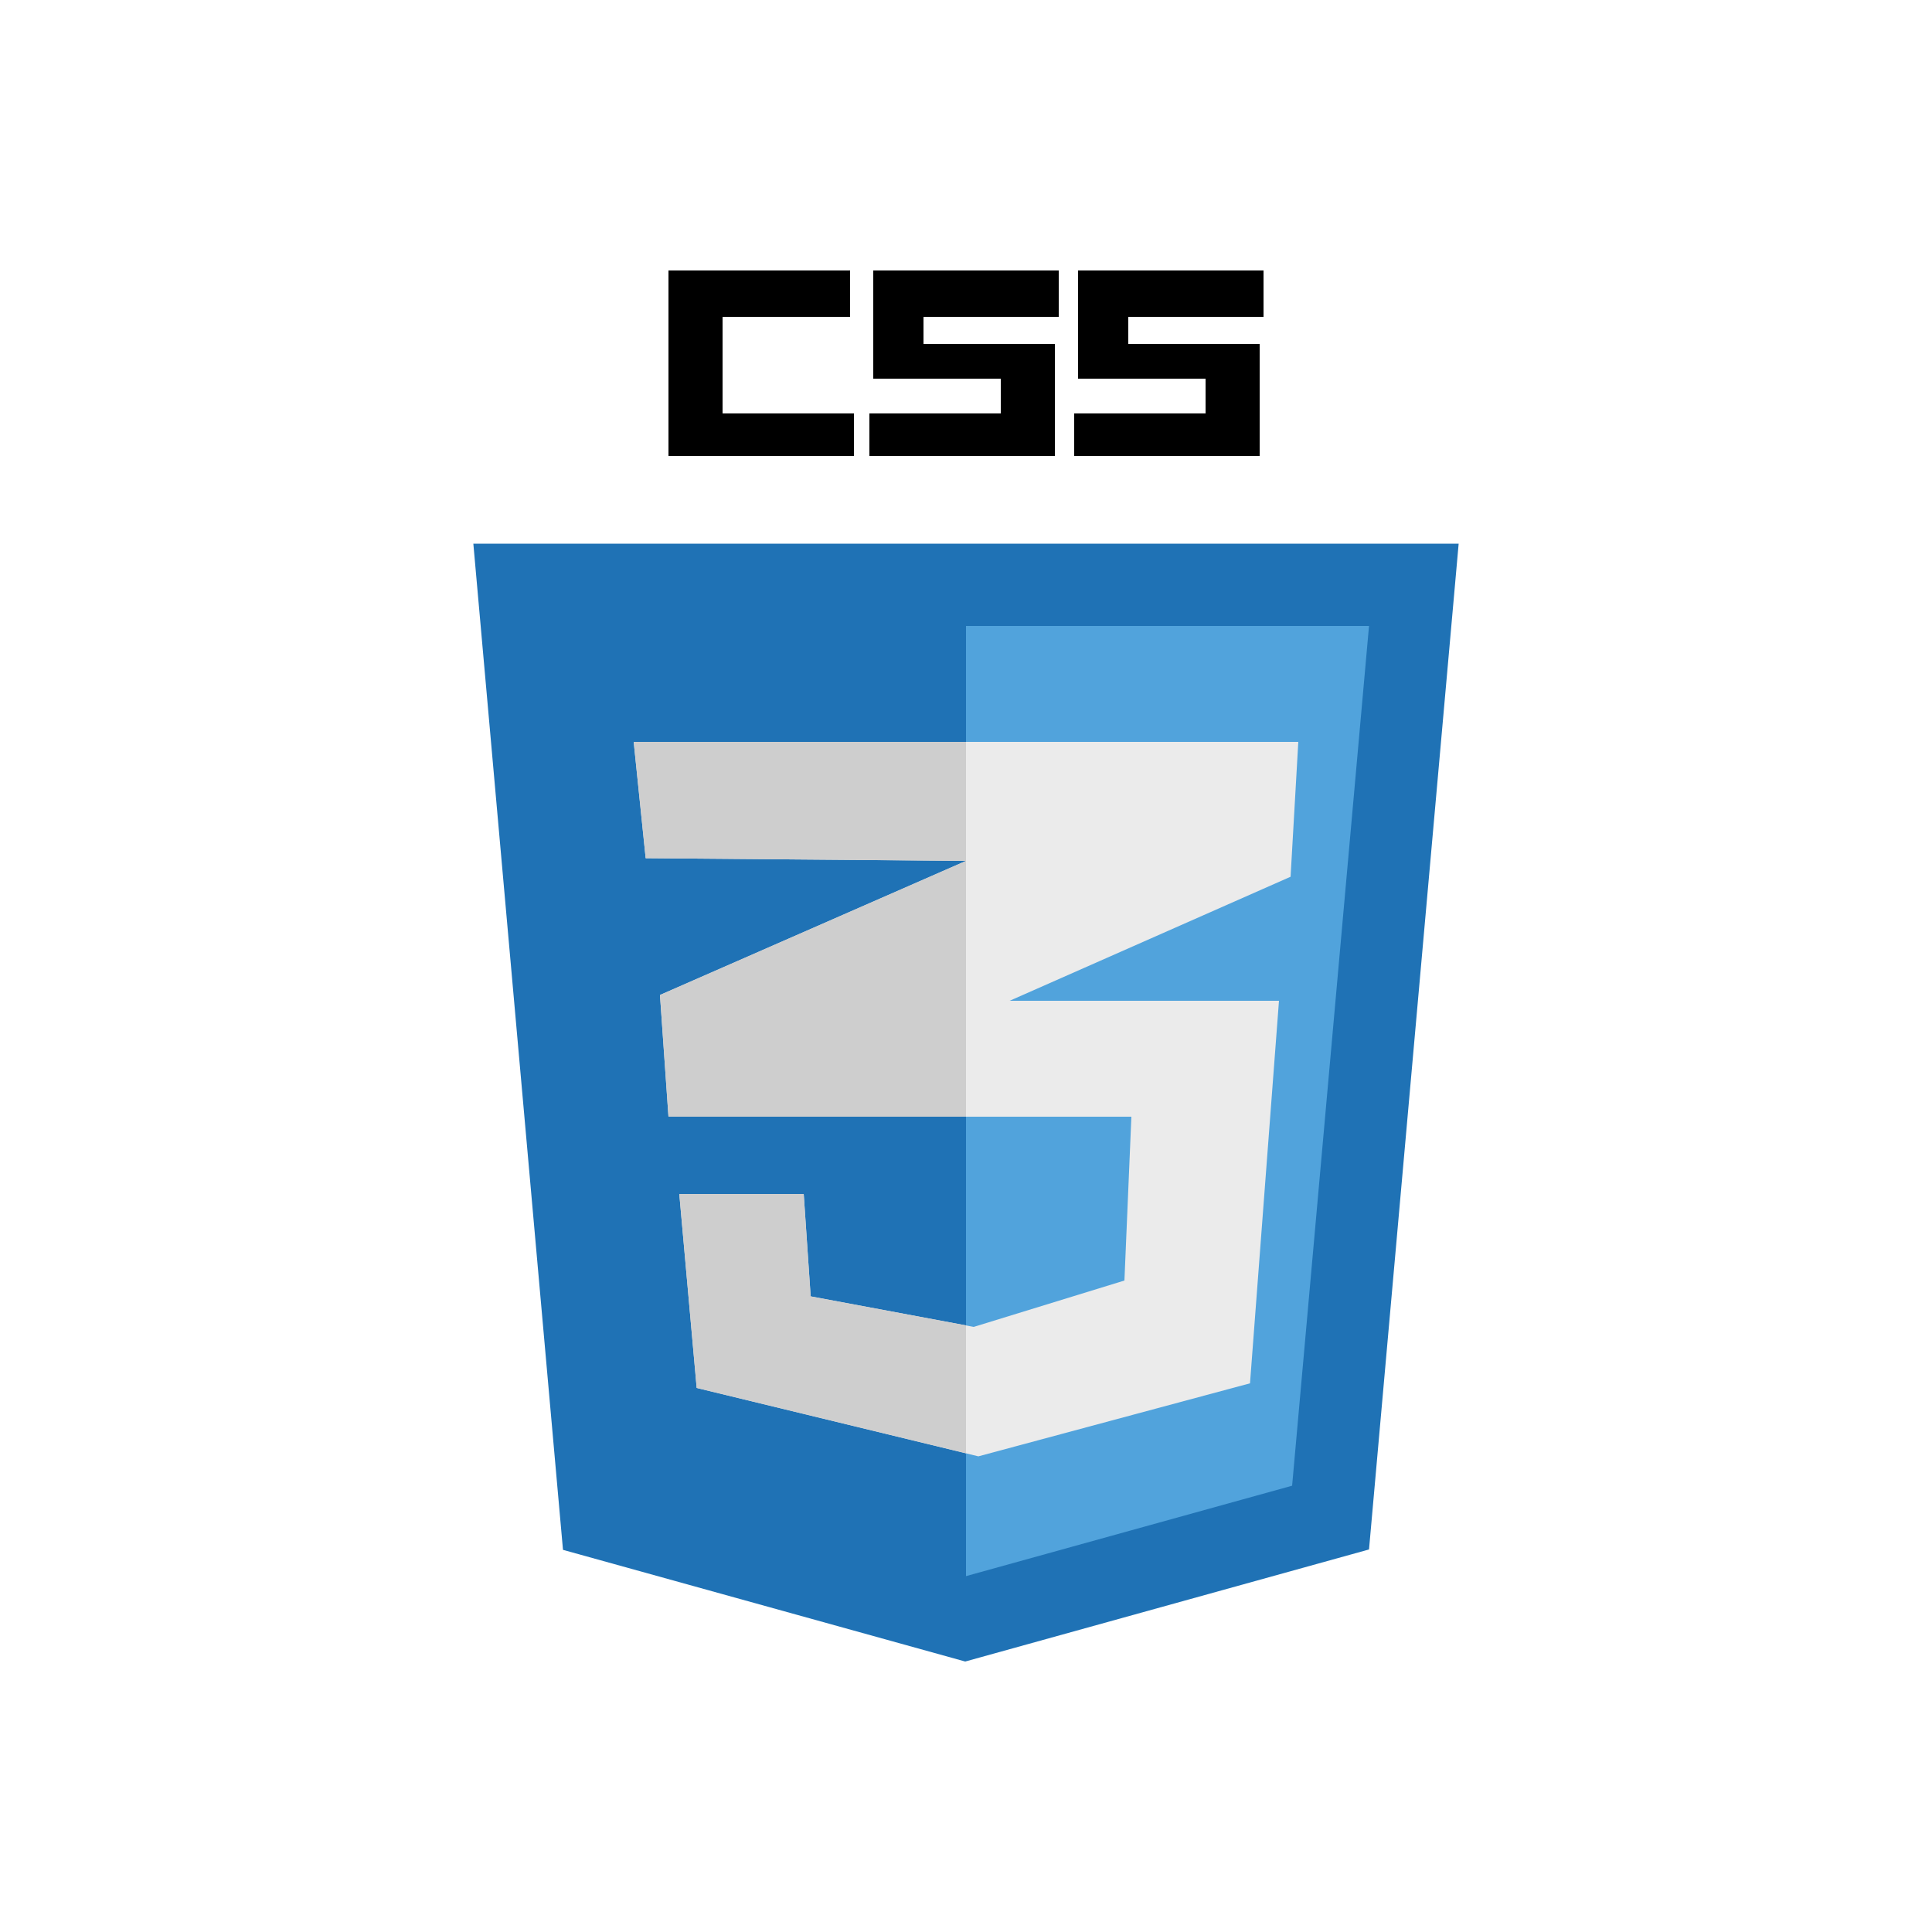
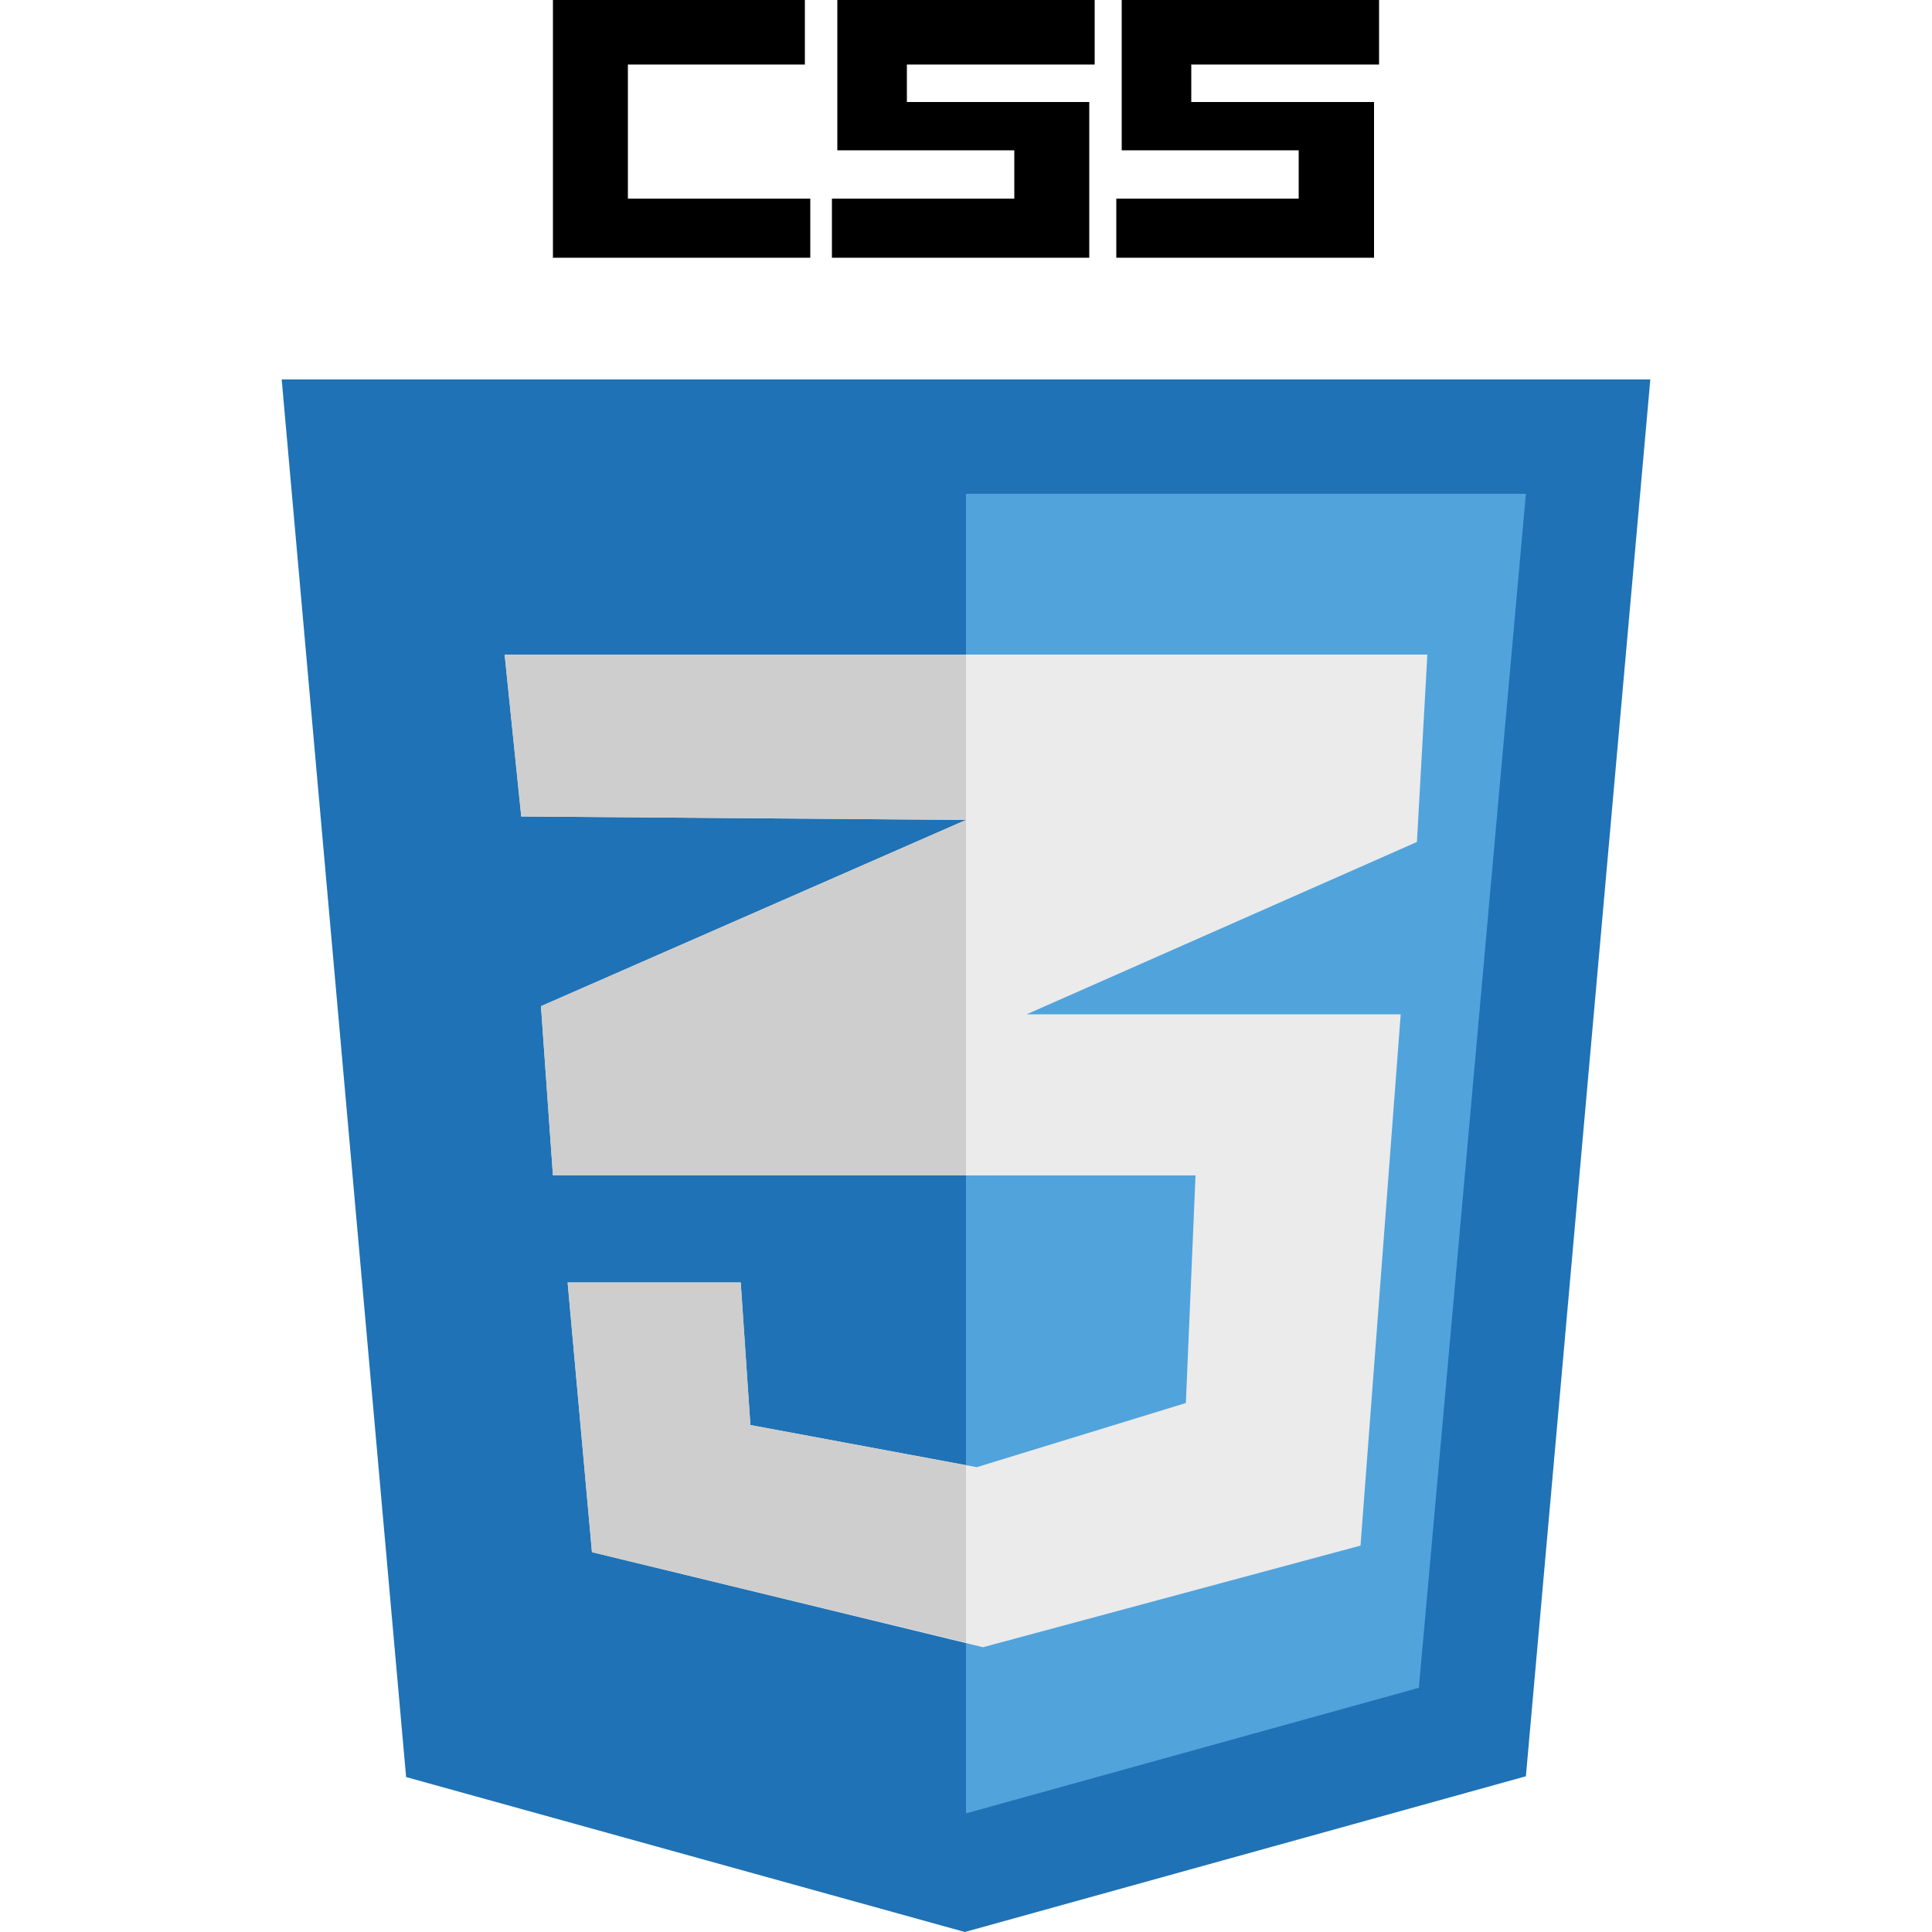
<svg xmlns="http://www.w3.org/2000/svg" version="1.1" id="Layer_1" x="0px" y="0px" viewBox="0 0 500 500" style="enable-background:new 0 0 500 500;" xml:space="preserve">
  <style type="text/css">
	.st0{fill:#1F72B5;}
	.st1{fill:#51A3DC;}
	.st2{fill:#EBEBEB;}
	.st3{fill:#CECECE;}
</style>
  <g id="XMLID_1_">
-     <polygon id="XMLID_11_" class="st0" points="145.7,401.1 122.5,140.7 377.5,140.7 354.3,401 249.8,430  " />
-     <polygon id="XMLID_10_" class="st1" points="250,407.9 334.4,384.5 354.3,162 250,162  " />
-     <polygon id="XMLID_35_" class="st2" points="167.1,222.1 164,192 336,192 334,226.9 261.3,259 331,259 323.5,358 253.2,376.9    180.3,359.2 175.8,309 208,309 209.8,335.5 252,343.4 291,331.4 292.8,289 173,289 170.8,257.5 250,222.8  " />
+     <polygon id="XMLID_11_" class="st0" points="105.1,459.9 72.9,98.2 427.1,98.2 394.9,459.7 249.7,500  " />
+     <polygon id="XMLID_10_" class="st1" points="250,469.3 367.2,436.8 394.9,127.8 250,127.8  " />
+     <polygon id="XMLID_35_" class="st2" points="134.9,211.3 130.6,169.4 369.4,169.4 366.7,217.9 265.7,262.5 362.5,262.5 352.1,400    254.4,426.3 153.2,401.7 146.9,331.9 191.7,331.9 194.2,368.8 252.8,379.7 306.9,363.1 309.4,304.2 143.1,304.2 140,260.4    250,212.2  " />
    <g id="XMLID_2_">
-       <polygon id="XMLID_39_" class="st3" points="170.8,257.5 173,289 250,289 250,222.8   " />
-       <polygon id="XMLID_40_" class="st3" points="209.8,335.5 208,309 175.8,309 180.3,359.2 250,376.1 250,343   " />
-       <polygon id="XMLID_41_" class="st3" points="164,192 167.1,222.1 250,222.8 250,192   " />
+       <polygon id="XMLID_39_" class="st3" points="140,260.4 143.1,304.2 250,304.2 250,212.2   " />
+       <polygon id="XMLID_40_" class="st3" points="194.2,368.8 191.7,331.9 146.9,331.9 153.2,401.7 250,425.1 250,379.2   " />
+       <polygon id="XMLID_41_" class="st3" points="130.6,169.4 134.9,211.3 250,212.2 250,169.4   " />
    </g>
    <g id="XMLID_36_">
-       <polygon id="XMLID_34_" points="274,82 274,70 226,70 226,98 259,98 259,107 225,107 225,118 273,118 273,89 239,89 239,82   " />
-       <polygon id="XMLID_38_" points="187,98.3 187,107 221,107 221,118 173,118 173,89.3 173,70 220,70 220,82 187,82   " />
-       <polygon id="XMLID_37_" points="327,82 327,70 279,70 279,98 312,98 312,107 278,107 278,118 326,118 326,89 292,89 292,82   " />
+       <polygon id="XMLID_34_" points="283.3,16.7 283.3,0 216.7,0 216.7,38.9 262.5,38.9 262.5,51.4 215.3,51.4 215.3,66.7 281.9,66.7     281.9,26.4 234.7,26.4 234.7,16.7   " />
+       <polygon id="XMLID_38_" points="162.5,39.3 162.5,51.4 209.7,51.4 209.7,66.7 143.1,66.7 143.1,26.8 143.1,0 208.3,0 208.3,16.7     162.5,16.7   " />
+       <polygon id="XMLID_37_" points="356.9,16.7 356.9,0 290.3,0 290.3,38.9 336.1,38.9 336.1,51.4 288.9,51.4 288.9,66.7 355.6,66.7     355.6,26.4 308.3,26.4 308.3,16.7   " />
    </g>
  </g>
</svg>
